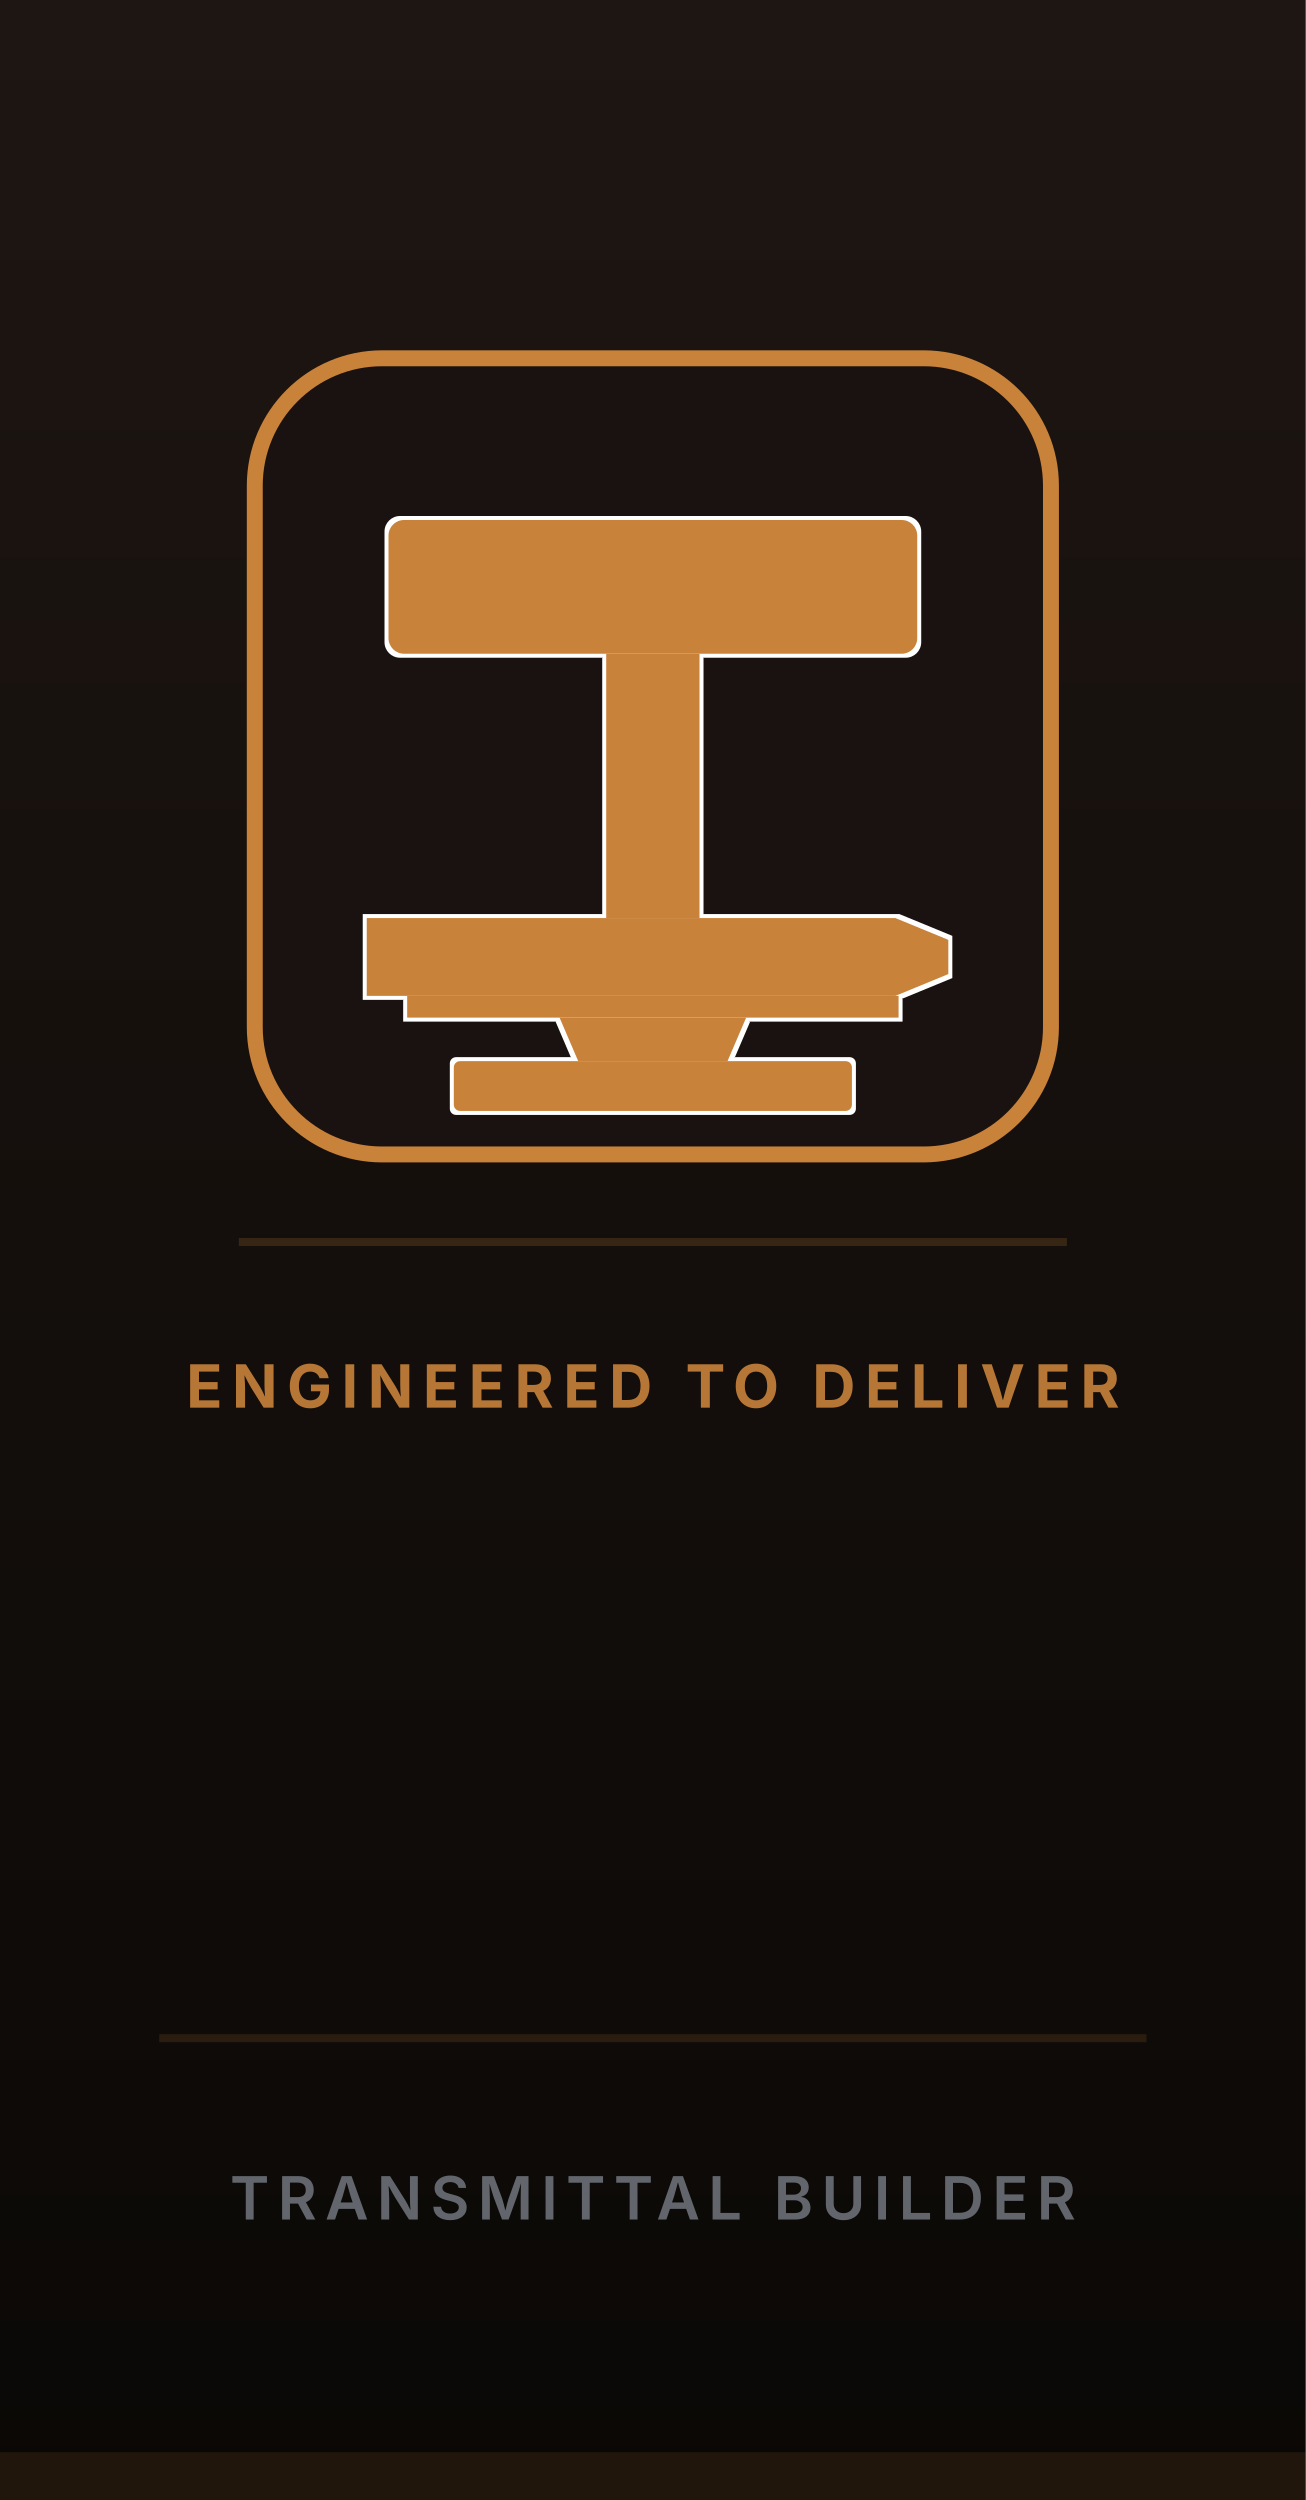
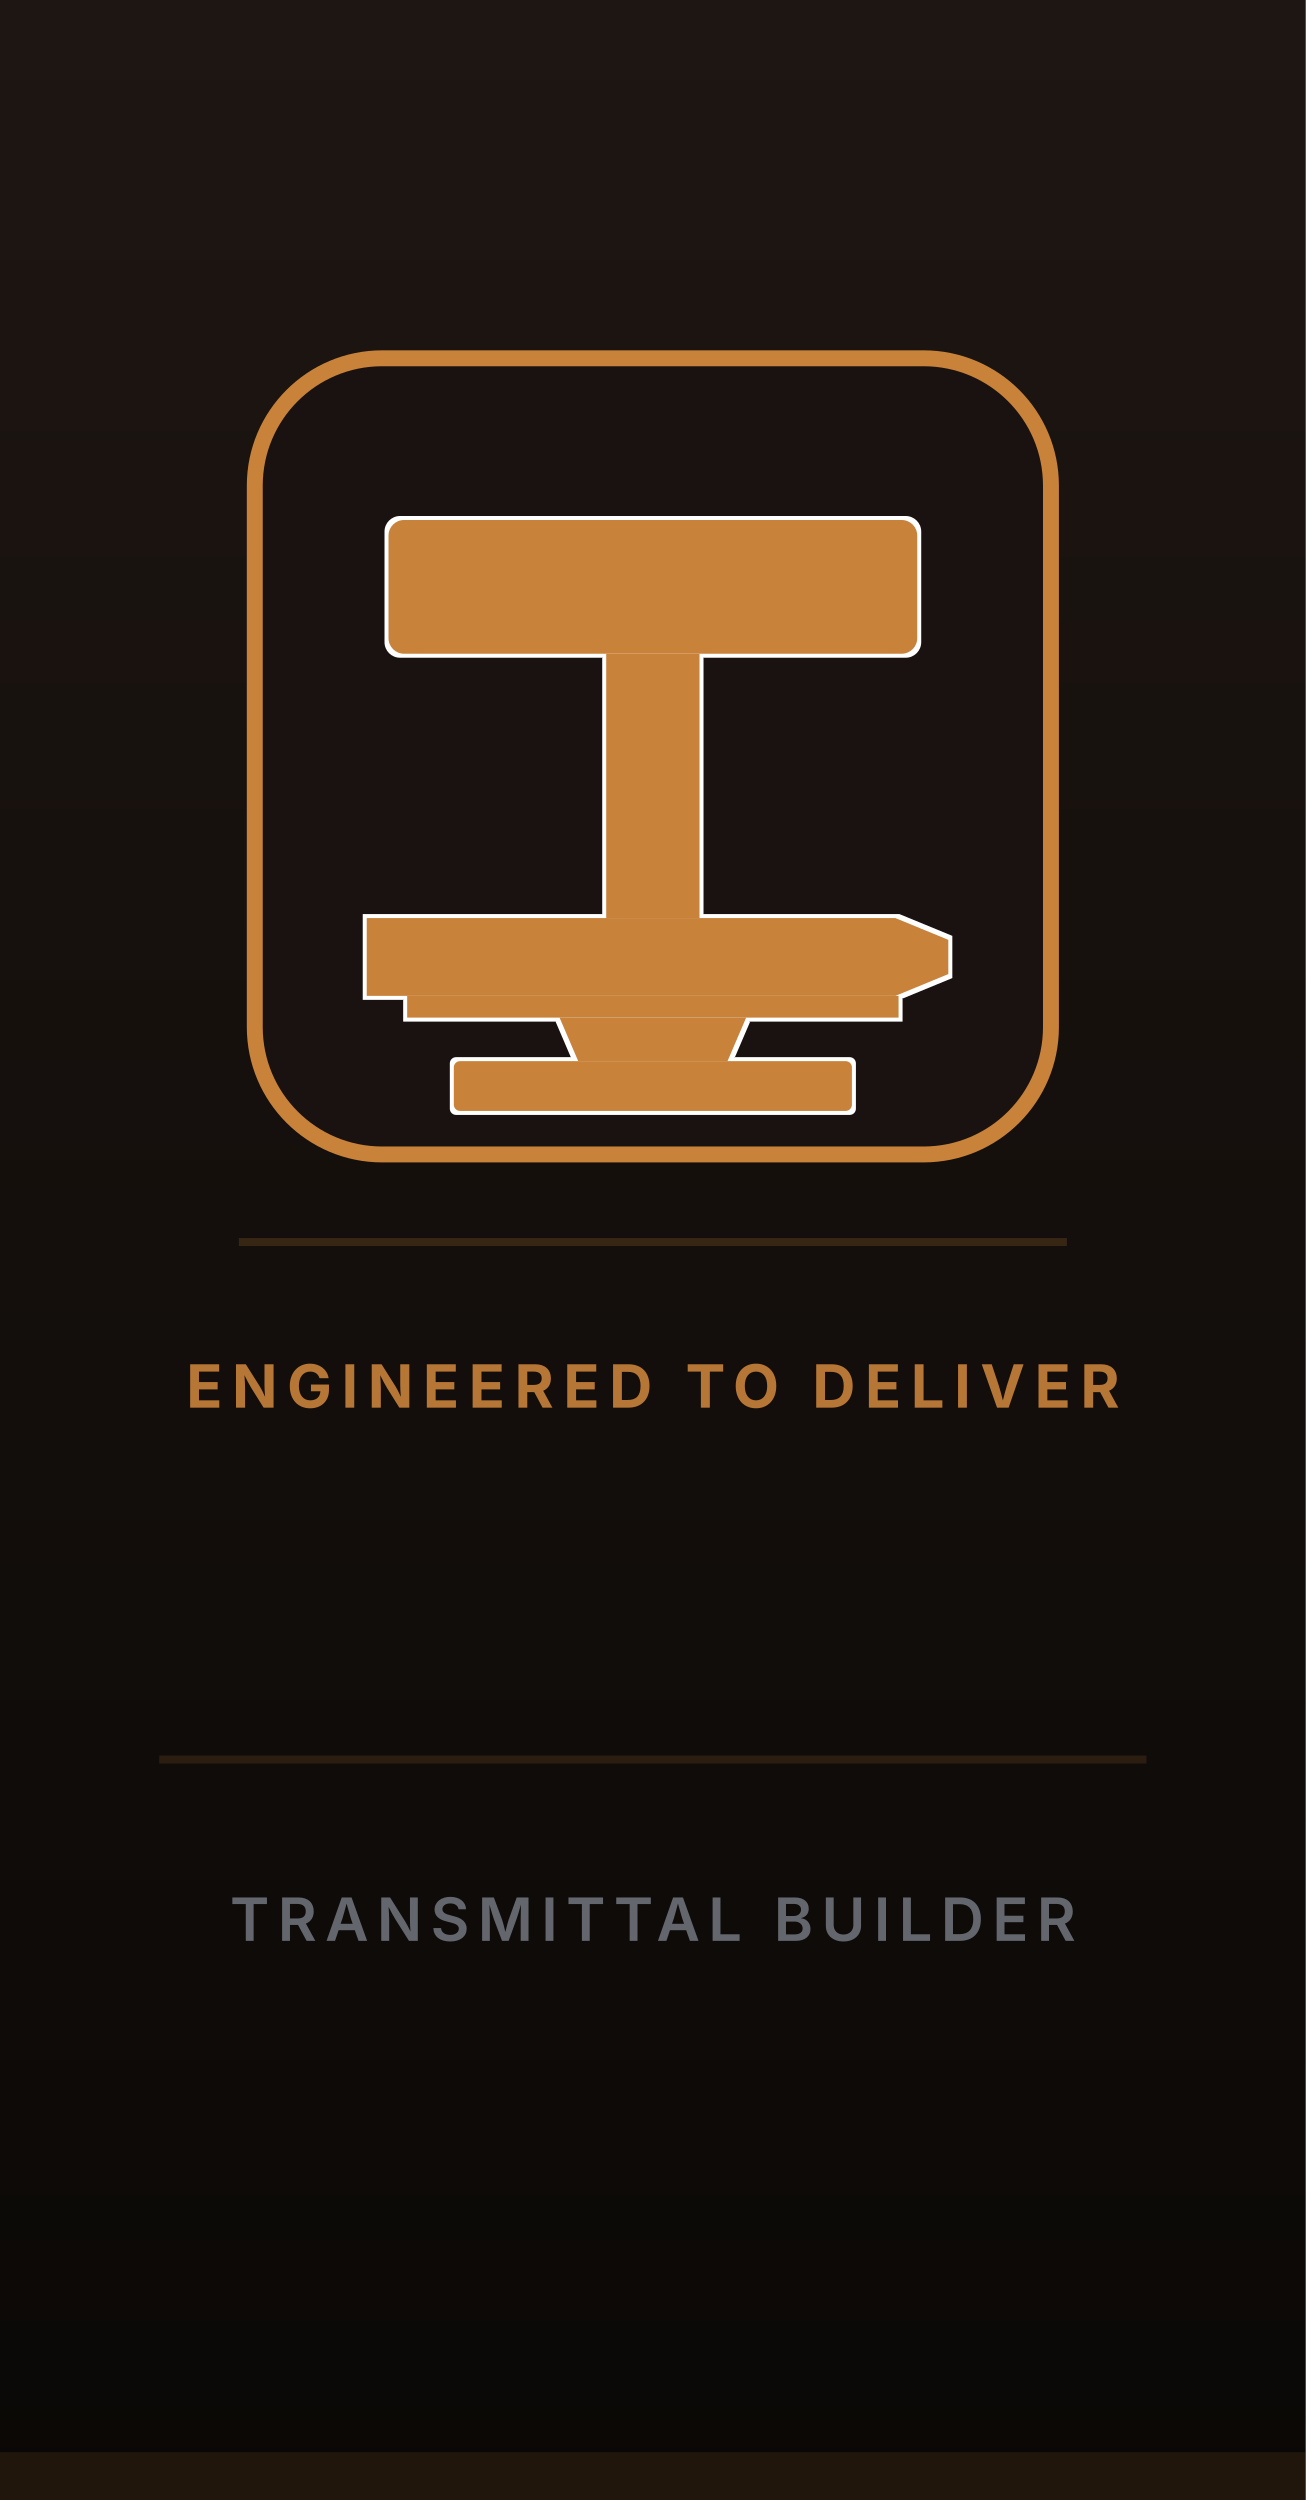
<svg xmlns="http://www.w3.org/2000/svg" viewBox="0 0 164 314" role="img" aria-label="Transmittal Builder installer sidebar">
  <defs>
    <linearGradient id="sb-bg" x1="0%" y1="0%" x2="0%" y2="100%">
      <stop offset="0%" stop-color="#1e1612" />
      <stop offset="100%" stop-color="#0a0806" />
    </linearGradient>
    <filter id="sb-outline" color-interpolation-filters="sRGB" x="-5%" y="-5%" width="110%" height="110%">
      <feMorphology operator="dilate" radius="2" in="SourceAlpha" result="thick" />
      <feFlood flood-color="#ffffff" result="white" />
      <feComposite in="white" in2="thick" operator="in" result="outline" />
      <feMerge>
        <feMergeNode in="outline" />
        <feMergeNode in="SourceGraphic" />
      </feMerge>
    </filter>
  </defs>
  <rect width="164" height="314" fill="url(#sb-bg)" />
  <rect x="32" y="45" width="100" height="100" rx="16" fill="#1a1210" stroke="#C8823A" stroke-width="2" />
  <g filter="url(#sb-outline)" transform="translate(32,45) scale(0.1953125)" fill="#C8823A">
    <rect x="86" y="104" width="340" height="86" rx="10" />
    <rect x="226" y="190" width="60" height="170" />
    <path d="M 72,360 H 412 L 446,374 L 446,396 L 412,410 H 72 Z" />
    <rect x="98" y="410" width="316" height="14" />
    <path d="M 196,424 H 316 L 304,452 H 208 Z" />
    <rect x="128" y="452" width="256" height="32" rx="4" />
  </g>
  <line x1="30" y1="156" x2="134" y2="156" stroke="rgba(200,130,58,0.2)" stroke-width="1" />
  <text x="82" y="174" text-anchor="middle" dominant-baseline="middle" font-family="Inter, system-ui, sans-serif" font-size="7.5" font-weight="700" font-variant="small-caps" letter-spacing="0.16em" fill="rgba(200,130,58,0.9)">ENGINEERED TO DELIVER</text>
-   <line x1="20" y1="256" x2="144" y2="256" stroke="rgba(200,130,58,0.15)" stroke-width="1" />
-   <text x="82" y="276" text-anchor="middle" dominant-baseline="middle" font-family="Inter, system-ui, sans-serif" font-size="7.5" font-weight="600" letter-spacing="0.14em" fill="rgba(156,163,175,0.6)">TRANSMITTAL BUILDER</text>
+   <line x1="20" y1="221" x2="144" y2="221" stroke="rgba(200,130,58,0.15)" stroke-width="1" />
+   <text x="82" y="241" text-anchor="middle" dominant-baseline="middle" font-family="Inter, system-ui, sans-serif" font-size="7.5" font-weight="600" letter-spacing="0.14em" fill="rgba(156,163,175,0.6)">TRANSMITTAL BUILDER</text>
  <rect x="0" y="308" width="164" height="6" fill="rgba(200,130,58,0.12)" />
</svg>
